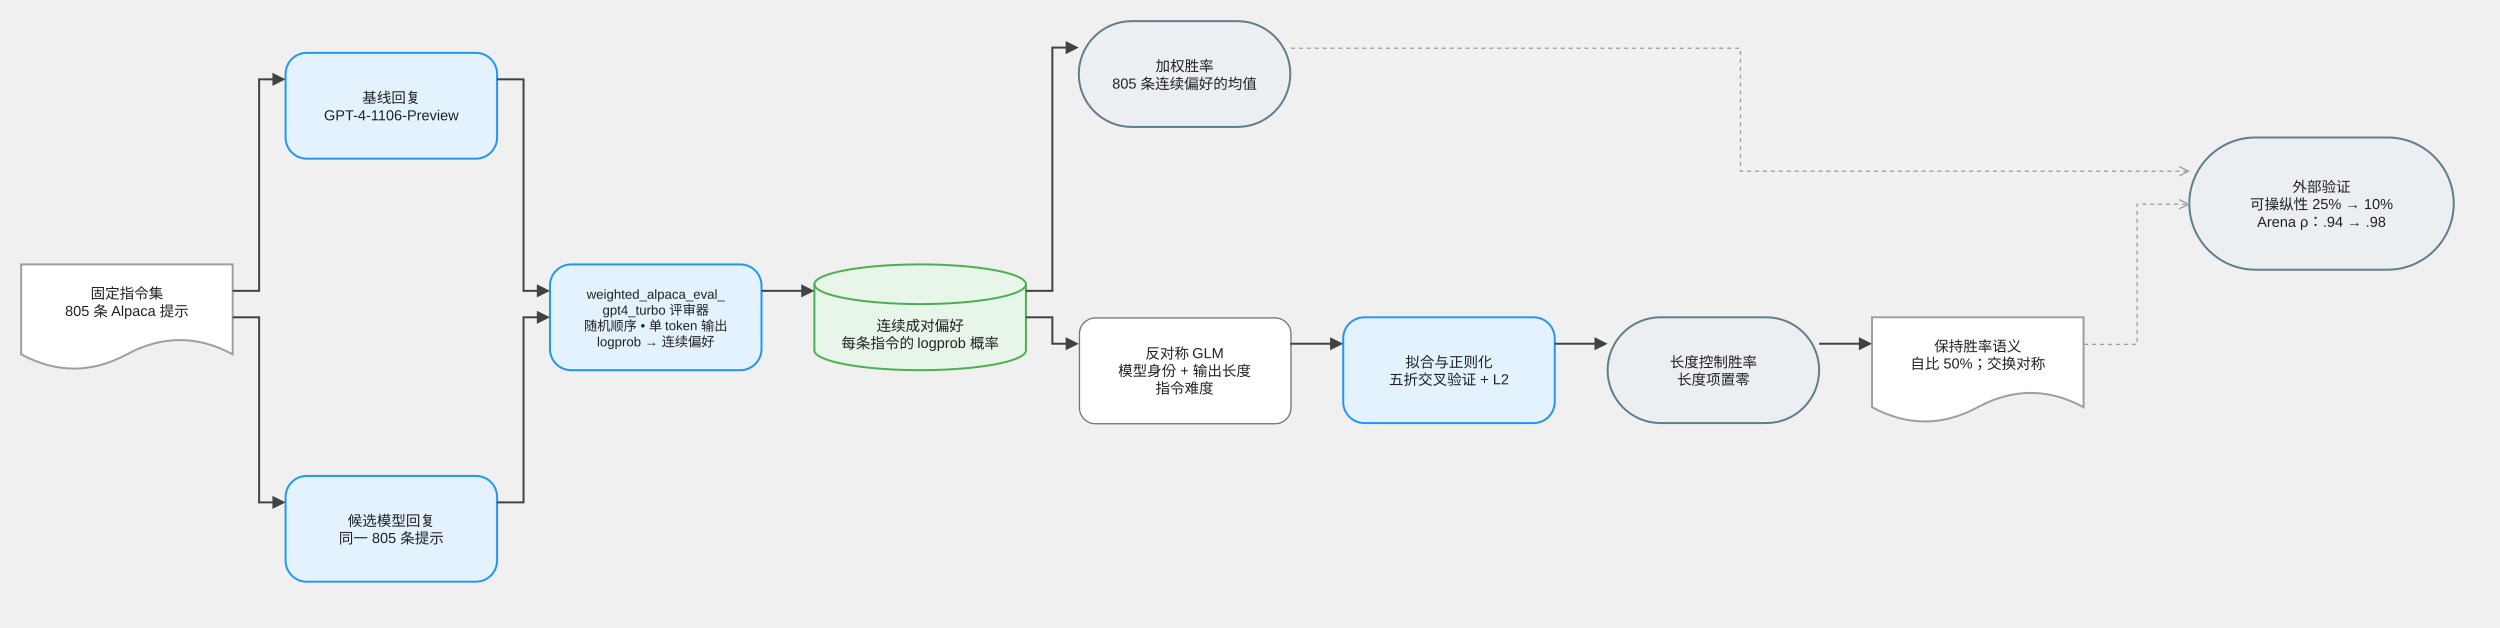
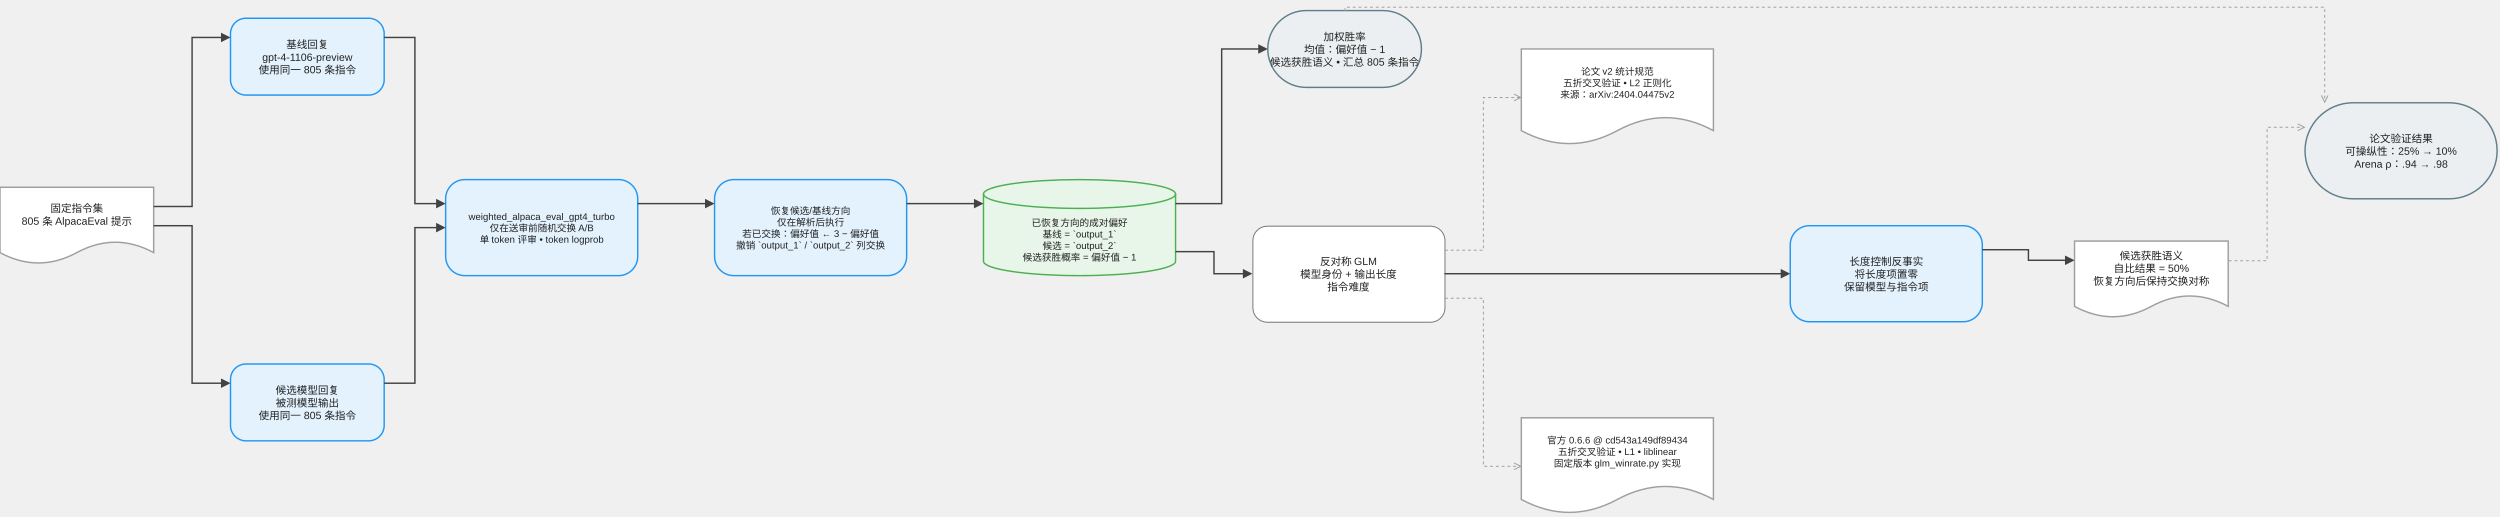
- <svg xmlns="http://www.w3.org/2000/svg" style="background: transparent; background-color: transparent; color-scheme: light;" version="1.1" width="1891px" height="475px" viewBox="0 0 1891 475">
+ <svg xmlns="http://www.w3.org/2000/svg" style="background: transparent; background-color: transparent; color-scheme: light;" version="1.1" width="2603px" height="538px" viewBox="0 0 2603 538">
  <defs />
  <g>
    <g data-cell-id="0">
      <g data-cell-id="1">
        <g data-cell-id="2">
          <g>
-             <path d="M 16 200 L 176 200 L 176 268 Q 136 246.4 96 268 Q 56 289.6 16 268 L 16 212 Z" fill="#ffffff" stroke="#9e9e9e" stroke-width="1.5" stroke-miterlimit="10" pointer-events="all" style="fill: rgb(255, 255, 255); stroke: rgb(158, 158, 158);" />
+             <path d="M 0 195 L 160 195 L 160 263 Q 120 241.4 80 263 Q 40 284.6 0 263 L 0 207 Z" fill="#ffffff" stroke="#9e9e9e" stroke-width="1.5" stroke-miterlimit="10" pointer-events="all" style="fill: rgb(255, 255, 255); stroke: rgb(158, 158, 158);" />
          </g>
          <g>
            <g fill="#212121" font-family="Arial, Helvetica, sans-serif" text-anchor="middle" data-blockTextHeight="26.4" font-size="11px" style="fill: rgb(33, 33, 33);">
-               <g transform="translate(96,214.8) scale(1)">
+               <g transform="translate(80,209.8) scale(1)">
                <text y="11" data-line-font-size="11" x="0">
                  <tspan>固定指令集</tspan>
                </text>
                <text y="24.2" data-line-font-size="11" x="0">
-                   <tspan>805 条 Alpaca 提示</tspan>
+                   <tspan>805 条 AlpacaEval 提示</tspan>
                </text>
              </g>
            </g>
          </g>
        </g>
        <g data-cell-id="3">
          <g>
-             <rect x="216" y="40" width="160" height="80" rx="16" ry="16" fill="#e3f2fd" stroke="#2196f3" stroke-width="1.5" pointer-events="all" style="fill: rgb(227, 242, 253); stroke: rgb(33, 150, 243);" />
-           </g>
-           <g>
-             <g fill="#212121" font-family="Arial, Helvetica, sans-serif" text-anchor="middle" data-blockTextHeight="26.4" font-size="11px" style="fill: rgb(33, 33, 33);">
-               <g transform="translate(296,66.8) scale(1)">
+             <rect x="240" y="19" width="160" height="80" rx="16" ry="16" fill="#e3f2fd" stroke="#2196f3" stroke-width="1.5" pointer-events="all" style="fill: rgb(227, 242, 253); stroke: rgb(33, 150, 243);" />
+           </g>
+           <g>
+             <g fill="#212121" font-family="Arial, Helvetica, sans-serif" text-anchor="middle" data-blockTextHeight="39.599999999999994" font-size="11px" style="fill: rgb(33, 33, 33);">
+               <g transform="translate(320,39.2) scale(1)">
                <text y="11" data-line-font-size="11" x="0">
                  <tspan>基线回复</tspan>
                </text>
                <text y="24.2" data-line-font-size="11" x="0">
-                   <tspan>GPT-4-1106-Preview</tspan>
+                   <tspan>gpt-4-1106-preview</tspan>
+                 </text>
+                 <text y="37.4" data-line-font-size="11" x="0">
+                   <tspan>使用同一 805 条指令</tspan>
                </text>
              </g>
            </g>
          </g>
        </g>
        <g data-cell-id="4">
          <g>
-             <rect x="216" y="360" width="160" height="80" rx="16" ry="16" fill="#e3f2fd" stroke="#2196f3" stroke-width="1.5" pointer-events="all" style="fill: rgb(227, 242, 253); stroke: rgb(33, 150, 243);" />
-           </g>
-           <g>
-             <g fill="#212121" font-family="Arial, Helvetica, sans-serif" text-anchor="middle" data-blockTextHeight="26.4" font-size="11px" style="fill: rgb(33, 33, 33);">
-               <g transform="translate(296,386.8) scale(1)">
+             <rect x="240" y="379" width="160" height="80" rx="16" ry="16" fill="#e3f2fd" stroke="#2196f3" stroke-width="1.5" pointer-events="all" style="fill: rgb(227, 242, 253); stroke: rgb(33, 150, 243);" />
+           </g>
+           <g>
+             <g fill="#212121" font-family="Arial, Helvetica, sans-serif" text-anchor="middle" data-blockTextHeight="39.599999999999994" font-size="11px" style="fill: rgb(33, 33, 33);">
+               <g transform="translate(320,399.2) scale(1)">
                <text y="11" data-line-font-size="11" x="0">
                  <tspan>候选模型回复</tspan>
                </text>
                <text y="24.2" data-line-font-size="11" x="0">
-                   <tspan>同一 805 条提示</tspan>
+                   <tspan>被测模型输出</tspan>
+                 </text>
+                 <text y="37.4" data-line-font-size="11" x="0">
+                   <tspan>使用同一 805 条指令</tspan>
                </text>
              </g>
            </g>
          </g>
        </g>
        <g data-cell-id="5">
          <g>
-             <rect x="416" y="200" width="160" height="80" rx="16" ry="16" fill="#e3f2fd" stroke="#2196f3" stroke-width="1.5" pointer-events="all" style="fill: rgb(227, 242, 253); stroke: rgb(33, 150, 243);" />
+             <rect x="464" y="187" width="200" height="100" rx="20" ry="20" fill="#e3f2fd" stroke="#2196f3" stroke-width="1.5" pointer-events="all" style="fill: rgb(227, 242, 253); stroke: rgb(33, 150, 243);" />
+           </g>
+           <g>
+             <g fill="#212121" font-family="Arial, Helvetica, sans-serif" text-anchor="middle" data-blockTextHeight="36" font-size="10px" style="fill: rgb(33, 33, 33);">
+               <g transform="translate(564,219) scale(1)">
+                 <text y="10" data-line-font-size="10" x="0">
+                   <tspan>weighted_alpaca_eval_gpt4_turbo</tspan>
+                 </text>
+                 <text y="22" data-line-font-size="10" x="0">
+                   <tspan>仅在送审前随机交换 A/B</tspan>
+                 </text>
+                 <text y="34" data-line-font-size="10" x="0">
+                   <tspan>单 token 评审 • token logprob</tspan>
+                 </text>
+               </g>
+             </g>
+           </g>
+         </g>
+         <g data-cell-id="6">
+           <g>
+             <rect x="744" y="187" width="200" height="100" rx="20" ry="20" fill="#e3f2fd" stroke="#2196f3" stroke-width="1.5" pointer-events="all" style="fill: rgb(227, 242, 253); stroke: rgb(33, 150, 243);" />
          </g>
          <g>
            <g fill="#212121" font-family="Arial, Helvetica, sans-serif" text-anchor="middle" data-blockTextHeight="48" font-size="10px" style="fill: rgb(33, 33, 33);">
-               <g transform="translate(496,216) scale(1)">
-                 <text y="10" data-line-font-size="10" x="0">
-                   <tspan>weighted_alpaca_eval_</tspan>
-                 </text>
-                 <text y="22" data-line-font-size="10" x="0">
-                   <tspan>gpt4_turbo 评审器</tspan>
-                 </text>
-                 <text y="34" data-line-font-size="10" x="0">
-                   <tspan>随机顺序 • 单 token 输出</tspan>
+               <g transform="translate(844,213) scale(1)">
+                 <text y="10" data-line-font-size="10" x="0">
+                   <tspan>恢复候选/基线方向</tspan>
+                 </text>
+                 <text y="22" data-line-font-size="10" x="0">
+                   <tspan>仅在解析后执行</tspan>
+                 </text>
+                 <text y="34" data-line-font-size="10" x="0">
+                   <tspan>若已交换：偏好值 ← 3 − 偏好值</tspan>
                </text>
                <text y="46" data-line-font-size="10" x="0">
-                   <tspan>logprob → 连续偏好</tspan>
-                 </text>
-               </g>
-             </g>
-           </g>
-         </g>
-         <g data-cell-id="6">
-           <g>
-             <path d="M 616 215 C 616 206.72 651.82 200 696 200 C 717.22 200 737.57 201.58 752.57 204.39 C 767.57 207.21 776 211.02 776 215 L 776 265 C 776 273.28 740.18 280 696 280 C 651.82 280 616 273.28 616 265 Z" fill="#e8f5e9" stroke="#4caf50" stroke-width="1.5" stroke-miterlimit="10" pointer-events="all" style="fill: rgb(232, 245, 233); stroke: rgb(76, 175, 80);" />
-             <path d="M 776 215 C 776 223.28 740.18 230 696 230 C 651.82 230 616 223.28 616 215" fill="none" stroke="#4caf50" stroke-width="1.5" stroke-miterlimit="10" pointer-events="all" style="stroke: rgb(76, 175, 80);" />
-           </g>
-           <g>
-             <g fill="#212121" font-family="Arial, Helvetica, sans-serif" text-anchor="middle" data-blockTextHeight="26.4" font-size="11px" style="fill: rgb(33, 33, 33);">
-               <g transform="translate(696,239.3) scale(1)">
-                 <text y="11" data-line-font-size="11" x="0">
-                   <tspan>连续成对偏好</tspan>
-                 </text>
-                 <text y="24.2" data-line-font-size="11" x="0">
-                   <tspan>每条指令的 logprob 概率</tspan>
+                   <tspan>撤销 `output_1` / `output_2` 列交换</tspan>
                </text>
              </g>
            </g>
          </g>
        </g>
        <g data-cell-id="7">
          <g>
-             <rect x="816" y="16" width="160" height="80" rx="40" ry="40" fill="#eceff1" stroke="#607d8b" stroke-width="1.5" pointer-events="all" style="fill: rgb(236, 239, 241); stroke: rgb(96, 125, 139);" />
-           </g>
-           <g>
-             <g fill="#212121" font-family="Arial, Helvetica, sans-serif" text-anchor="middle" data-blockTextHeight="26.4" font-size="11px" style="fill: rgb(33, 33, 33);">
-               <g transform="translate(896,42.8) scale(1)">
+             <path d="M 1024 202 C 1024 193.72 1068.77 187 1124 187 C 1150.52 187 1175.96 188.58 1194.71 191.39 C 1213.46 194.21 1224 198.02 1224 202 L 1224 272 C 1224 280.28 1179.23 287 1124 287 C 1068.77 287 1024 280.28 1024 272 Z" fill="#e8f5e9" stroke="#4caf50" stroke-width="1.5" stroke-miterlimit="10" pointer-events="all" style="fill: rgb(232, 245, 233); stroke: rgb(76, 175, 80);" />
+             <path d="M 1224 202 C 1224 210.28 1179.23 217 1124 217 C 1068.77 217 1024 210.28 1024 202" fill="none" stroke="#4caf50" stroke-width="1.5" stroke-miterlimit="10" pointer-events="all" style="stroke: rgb(76, 175, 80);" />
+           </g>
+           <g>
+             <g fill="#212121" font-family="Arial, Helvetica, sans-serif" text-anchor="middle" data-blockTextHeight="48" font-size="10px" style="fill: rgb(33, 33, 33);">
+               <g transform="translate(1124,225.5) scale(1)">
+                 <text y="10" data-line-font-size="10" x="0">
+                   <tspan>已恢复方向的成对偏好</tspan>
+                 </text>
+                 <text y="22" data-line-font-size="10" x="0">
+                   <tspan>基线 = `output_1`</tspan>
+                 </text>
+                 <text y="34" data-line-font-size="10" x="0">
+                   <tspan>候选 = `output_2`</tspan>
+                 </text>
+                 <text y="46" data-line-font-size="10" x="0">
+                   <tspan>候选获胜概率 = 偏好值 − 1</tspan>
+                 </text>
+               </g>
+             </g>
+           </g>
+         </g>
+         <g data-cell-id="8">
+           <g>
+             <rect x="1320" y="11" width="160" height="80" rx="40" ry="40" fill="#eceff1" stroke="#607d8b" stroke-width="1.5" pointer-events="all" style="fill: rgb(236, 239, 241); stroke: rgb(96, 125, 139);" />
+           </g>
+           <g>
+             <g fill="#212121" font-family="Arial, Helvetica, sans-serif" text-anchor="middle" data-blockTextHeight="39.599999999999994" font-size="11px" style="fill: rgb(33, 33, 33);">
+               <g transform="translate(1400,31.2) scale(1)">
                <text y="11" data-line-font-size="11" x="0">
                  <tspan>加权胜率</tspan>
                </text>
                <text y="24.2" data-line-font-size="11" x="0">
-                   <tspan>805 条连续偏好的均值</tspan>
-                 </text>
-               </g>
-             </g>
-           </g>
-         </g>
-         <g data-cell-id="8">
-           <g transform="translate(0.5,0.5)">
-             <rect x="816" y="240" width="160" height="80" rx="12" ry="12" fill="#ffffff" stroke="#757575" pointer-events="all" style="fill: rgb(255, 255, 255); stroke: rgb(117, 117, 117);" />
-           </g>
-           <g>
-             <g fill="#212121" font-family="Arial, Helvetica, sans-serif" text-anchor="middle" data-blockTextHeight="39.599999999999994" font-size="11px" style="fill: rgb(33, 33, 33);">
-               <g transform="translate(896,260.2) scale(1)">
+                   <tspan>均值：偏好值 − 1</tspan>
+                 </text>
+                 <text y="37.4" data-line-font-size="11" x="0">
+                   <tspan>候选获胜语义 • 汇总 805 条指令</tspan>
+                 </text>
+               </g>
+             </g>
+           </g>
+         </g>
+         <g data-cell-id="9">
+           <g transform="translate(0.5,0.5)">
+             <rect x="1304" y="235" width="200" height="100" rx="15" ry="15" fill="#ffffff" stroke="#757575" pointer-events="all" style="fill: rgb(255, 255, 255); stroke: rgb(117, 117, 117);" />
+           </g>
+           <g>
+             <g fill="#212121" font-family="Arial, Helvetica, sans-serif" text-anchor="middle" data-blockTextHeight="39.599999999999994" font-size="11px" style="fill: rgb(33, 33, 33);">
+               <g transform="translate(1404,265.2) scale(1)">
                <text y="11" data-line-font-size="11" x="0">
                  <tspan>反对称 GLM</tspan>
                </text>
                <text y="24.2" data-line-font-size="11" x="0">
                  <tspan>模型身份 + 输出长度</tspan>
                </text>
                <text y="37.4" data-line-font-size="11" x="0">
                  <tspan>指令难度</tspan>
                </text>
              </g>
            </g>
          </g>
        </g>
-         <g data-cell-id="9">
-           <g>
-             <rect x="1016" y="240" width="160" height="80" rx="16" ry="16" fill="#e3f2fd" stroke="#2196f3" stroke-width="1.5" pointer-events="all" style="fill: rgb(227, 242, 253); stroke: rgb(33, 150, 243);" />
-           </g>
-           <g>
-             <g fill="#212121" font-family="Arial, Helvetica, sans-serif" text-anchor="middle" data-blockTextHeight="26.4" font-size="11px" style="fill: rgb(33, 33, 33);">
-               <g transform="translate(1096,266.8) scale(1)">
-                 <text y="11" data-line-font-size="11" x="0">
-                   <tspan>拟合与正则化</tspan>
-                 </text>
-                 <text y="24.2" data-line-font-size="11" x="0">
-                   <tspan>五折交叉验证 + L2</tspan>
-                 </text>
-               </g>
-             </g>
-           </g>
-         </g>
        <g data-cell-id="10">
          <g>
-             <rect x="1216" y="240" width="160" height="80" rx="40" ry="40" fill="#eceff1" stroke="#607d8b" stroke-width="1.5" pointer-events="all" style="fill: rgb(236, 239, 241); stroke: rgb(96, 125, 139);" />
-           </g>
-           <g>
-             <g fill="#212121" font-family="Arial, Helvetica, sans-serif" text-anchor="middle" data-blockTextHeight="26.4" font-size="11px" style="fill: rgb(33, 33, 33);">
-               <g transform="translate(1296,266.8) scale(1)">
-                 <text y="11" data-line-font-size="11" x="0">
-                   <tspan>长度控制胜率</tspan>
-                 </text>
-                 <text y="24.2" data-line-font-size="11" x="0">
-                   <tspan>长度项置零</tspan>
+             <path d="M 1584 51 L 1784 51 L 1784 136 Q 1734 109 1684 136 Q 1634 163 1584 136 L 1584 66 Z" fill="#ffffff" stroke="#9e9e9e" stroke-width="1.5" stroke-miterlimit="10" pointer-events="all" style="fill: rgb(255, 255, 255); stroke: rgb(158, 158, 158);" />
+           </g>
+           <g>
+             <g fill="#212121" font-family="Arial, Helvetica, sans-serif" text-anchor="middle" data-blockTextHeight="36" font-size="10px" style="fill: rgb(33, 33, 33);">
+               <g transform="translate(1684,68) scale(1)">
+                 <text y="10" data-line-font-size="10" x="0">
+                   <tspan>论文 v2 统计规范</tspan>
+                 </text>
+                 <text y="22" data-line-font-size="10" x="0">
+                   <tspan>五折交叉验证 • L2 正则化</tspan>
+                 </text>
+                 <text y="34" data-line-font-size="10" x="0">
+                   <tspan>来源：arXiv:2404.04475v2</tspan>
                </text>
              </g>
            </g>
          </g>
        </g>
        <g data-cell-id="11">
          <g>
-             <path d="M 1416 240 L 1576 240 L 1576 308 Q 1536 286.4 1496 308 Q 1456 329.6 1416 308 L 1416 252 Z" fill="#ffffff" stroke="#9e9e9e" stroke-width="1.5" stroke-miterlimit="10" pointer-events="all" style="fill: rgb(255, 255, 255); stroke: rgb(158, 158, 158);" />
-           </g>
-           <g>
-             <g fill="#212121" font-family="Arial, Helvetica, sans-serif" text-anchor="middle" data-blockTextHeight="26.4" font-size="11px" style="fill: rgb(33, 33, 33);">
-               <g transform="translate(1496,254.8) scale(1)">
-                 <text y="11" data-line-font-size="11" x="0">
-                   <tspan>保持胜率语义</tspan>
-                 </text>
-                 <text y="24.2" data-line-font-size="11" x="0">
-                   <tspan>自比 50%；交换对称</tspan>
+             <path d="M 1584 435 L 1784 435 L 1784 520 Q 1734 493 1684 520 Q 1634 547 1584 520 L 1584 450 Z" fill="#ffffff" stroke="#9e9e9e" stroke-width="1.5" stroke-miterlimit="10" pointer-events="all" style="fill: rgb(255, 255, 255); stroke: rgb(158, 158, 158);" />
+           </g>
+           <g>
+             <g fill="#212121" font-family="Arial, Helvetica, sans-serif" text-anchor="middle" data-blockTextHeight="36" font-size="10px" style="fill: rgb(33, 33, 33);">
+               <g transform="translate(1684,452) scale(1)">
+                 <text y="10" data-line-font-size="10" x="0">
+                   <tspan>官方 0.6.6 @ cd543a149df89434</tspan>
+                 </text>
+                 <text y="22" data-line-font-size="10" x="0">
+                   <tspan>五折交叉验证 • L1 • liblinear</tspan>
+                 </text>
+                 <text y="34" data-line-font-size="10" x="0">
+                   <tspan>固定版本 glm_winrate.py 实现</tspan>
                </text>
              </g>
            </g>
          </g>
        </g>
        <g data-cell-id="12">
          <g>
-             <rect x="1656" y="104" width="200" height="100" rx="50" ry="50" fill="#eceff1" stroke="#607d8b" stroke-width="1.5" pointer-events="all" style="fill: rgb(236, 239, 241); stroke: rgb(96, 125, 139);" />
-           </g>
-           <g>
-             <g fill="#212121" font-family="Arial, Helvetica, sans-serif" text-anchor="middle" data-blockTextHeight="39.599999999999994" font-size="11px" style="fill: rgb(33, 33, 33);">
-               <g transform="translate(1756,134.2) scale(1)">
-                 <text y="11" data-line-font-size="11" x="0">
-                   <tspan>外部验证</tspan>
-                 </text>
-                 <text y="24.2" data-line-font-size="11" x="0">
-                   <tspan>可操纵性 25% → 10%</tspan>
+             <rect x="1864" y="235" width="200" height="100" rx="20" ry="20" fill="#e3f2fd" stroke="#2196f3" stroke-width="1.5" pointer-events="all" style="fill: rgb(227, 242, 253); stroke: rgb(33, 150, 243);" />
+           </g>
+           <g>
+             <g fill="#212121" font-family="Arial, Helvetica, sans-serif" text-anchor="middle" data-blockTextHeight="39.599999999999994" font-size="11px" style="fill: rgb(33, 33, 33);">
+               <g transform="translate(1964,265.2) scale(1)">
+                 <text y="11" data-line-font-size="11" x="0">
+                   <tspan>长度控制反事实</tspan>
+                 </text>
+                 <text y="24.2" data-line-font-size="11" x="0">
+                   <tspan>将长度项置零</tspan>
+                 </text>
+                 <text y="37.4" data-line-font-size="11" x="0">
+                   <tspan>保留模型与指令项</tspan>
+                 </text>
+               </g>
+             </g>
+           </g>
+         </g>
+         <g data-cell-id="13">
+           <g>
+             <path d="M 2160 251 L 2320 251 L 2320 319 Q 2280 297.4 2240 319 Q 2200 340.6 2160 319 L 2160 263 Z" fill="#ffffff" stroke="#9e9e9e" stroke-width="1.5" stroke-miterlimit="10" pointer-events="all" style="fill: rgb(255, 255, 255); stroke: rgb(158, 158, 158);" />
+           </g>
+           <g>
+             <g fill="#212121" font-family="Arial, Helvetica, sans-serif" text-anchor="middle" data-blockTextHeight="39.599999999999994" font-size="11px" style="fill: rgb(33, 33, 33);">
+               <g transform="translate(2240,259.2) scale(1)">
+                 <text y="11" data-line-font-size="11" x="0">
+                   <tspan>候选获胜语义</tspan>
+                 </text>
+                 <text y="24.2" data-line-font-size="11" x="0">
+                   <tspan>自比结果 = 50%</tspan>
+                 </text>
+                 <text y="37.4" data-line-font-size="11" x="0">
+                   <tspan>恢复方向后保持交换对称</tspan>
+                 </text>
+               </g>
+             </g>
+           </g>
+         </g>
+         <g data-cell-id="14">
+           <g>
+             <rect x="2400" y="107" width="200" height="100" rx="50" ry="50" fill="#eceff1" stroke="#607d8b" stroke-width="1.5" pointer-events="all" style="fill: rgb(236, 239, 241); stroke: rgb(96, 125, 139);" />
+           </g>
+           <g>
+             <g fill="#212121" font-family="Arial, Helvetica, sans-serif" text-anchor="middle" data-blockTextHeight="39.599999999999994" font-size="11px" style="fill: rgb(33, 33, 33);">
+               <g transform="translate(2500,137.2) scale(1)">
+                 <text y="11" data-line-font-size="11" x="0">
+                   <tspan>论文验证结果</tspan>
+                 </text>
+                 <text y="24.2" data-line-font-size="11" x="0">
+                   <tspan>可操纵性：25% → 10%</tspan>
                </text>
                <text y="37.4" data-line-font-size="11" x="0">
                  <tspan>Arena ρ：.94 → .98</tspan>
                </text>
              </g>
            </g>
          </g>
        </g>
-         <g data-cell-id="13">
-           <g>
-             <path d="M 176 220 L 196 220 L 196 60 L 206.82 60" fill="none" stroke="#424242" stroke-width="1.5" stroke-miterlimit="10" pointer-events="stroke" style="stroke: rgb(66, 66, 66);" />
-             <path d="M 214.32 60 L 206.82 63.75 L 206.82 56.25 Z" fill="#424242" stroke="#424242" stroke-width="1.5" stroke-miterlimit="10" pointer-events="all" style="fill: rgb(66, 66, 66); stroke: rgb(66, 66, 66);" />
-           </g>
-         </g>
-         <g data-cell-id="14">
-           <g>
-             <path d="M 176 240 L 196 240 L 196 380 L 206.82 380" fill="none" stroke="#424242" stroke-width="1.5" stroke-miterlimit="10" pointer-events="stroke" style="stroke: rgb(66, 66, 66);" />
-             <path d="M 214.32 380 L 206.82 383.75 L 206.82 376.25 Z" fill="#424242" stroke="#424242" stroke-width="1.5" stroke-miterlimit="10" pointer-events="all" style="fill: rgb(66, 66, 66); stroke: rgb(66, 66, 66);" />
-           </g>
-         </g>
        <g data-cell-id="15">
          <g>
-             <path d="M 376 60 L 396 60 L 396 220 L 406.82 220" fill="none" stroke="#424242" stroke-width="1.5" stroke-miterlimit="10" pointer-events="stroke" style="stroke: rgb(66, 66, 66);" />
-             <path d="M 414.32 220 L 406.82 223.75 L 406.82 216.25 Z" fill="#424242" stroke="#424242" stroke-width="1.5" stroke-miterlimit="10" pointer-events="all" style="fill: rgb(66, 66, 66); stroke: rgb(66, 66, 66);" />
+             <path d="M 160 215 L 200 215 L 200 39 L 230.82 39" fill="none" stroke="#424242" stroke-width="1.5" stroke-miterlimit="10" pointer-events="stroke" style="stroke: rgb(66, 66, 66);" />
+             <path d="M 238.32 39 L 230.82 42.75 L 230.82 35.25 Z" fill="#424242" stroke="#424242" stroke-width="1.5" stroke-miterlimit="10" pointer-events="all" style="fill: rgb(66, 66, 66); stroke: rgb(66, 66, 66);" />
          </g>
        </g>
        <g data-cell-id="16">
          <g>
-             <path d="M 376 380 L 396 380 L 396 240 L 406.82 240" fill="none" stroke="#424242" stroke-width="1.5" stroke-miterlimit="10" pointer-events="stroke" style="stroke: rgb(66, 66, 66);" />
-             <path d="M 414.32 240 L 406.82 243.75 L 406.82 236.25 Z" fill="#424242" stroke="#424242" stroke-width="1.5" stroke-miterlimit="10" pointer-events="all" style="fill: rgb(66, 66, 66); stroke: rgb(66, 66, 66);" />
+             <path d="M 160 235 L 200 235 L 200 399 L 230.82 399" fill="none" stroke="#424242" stroke-width="1.5" stroke-miterlimit="10" pointer-events="stroke" style="stroke: rgb(66, 66, 66);" />
+             <path d="M 238.32 399 L 230.82 402.75 L 230.82 395.25 Z" fill="#424242" stroke="#424242" stroke-width="1.5" stroke-miterlimit="10" pointer-events="all" style="fill: rgb(66, 66, 66); stroke: rgb(66, 66, 66);" />
          </g>
        </g>
        <g data-cell-id="17">
          <g>
-             <path d="M 576 220 L 606.82 220" fill="none" stroke="#424242" stroke-width="1.5" stroke-miterlimit="10" pointer-events="stroke" style="stroke: rgb(66, 66, 66);" />
-             <path d="M 614.32 220 L 606.82 223.75 L 606.82 216.25 Z" fill="#424242" stroke="#424242" stroke-width="1.5" stroke-miterlimit="10" pointer-events="all" style="fill: rgb(66, 66, 66); stroke: rgb(66, 66, 66);" />
+             <path d="M 400 39 L 432 39 L 432 212 L 454.82 212" fill="none" stroke="#424242" stroke-width="1.5" stroke-miterlimit="10" pointer-events="stroke" style="stroke: rgb(66, 66, 66);" />
+             <path d="M 462.32 212 L 454.82 215.75 L 454.82 208.25 Z" fill="#424242" stroke="#424242" stroke-width="1.5" stroke-miterlimit="10" pointer-events="all" style="fill: rgb(66, 66, 66); stroke: rgb(66, 66, 66);" />
          </g>
        </g>
        <g data-cell-id="18">
          <g>
-             <path d="M 776 220 L 796 220 L 796 36 L 806.82 36" fill="none" stroke="#424242" stroke-width="1.5" stroke-miterlimit="10" pointer-events="stroke" style="stroke: rgb(66, 66, 66);" />
-             <path d="M 814.32 36 L 806.82 39.75 L 806.82 32.25 Z" fill="#424242" stroke="#424242" stroke-width="1.5" stroke-miterlimit="10" pointer-events="all" style="fill: rgb(66, 66, 66); stroke: rgb(66, 66, 66);" />
+             <path d="M 400 399 L 432 399 L 432 237 L 454.82 237" fill="none" stroke="#424242" stroke-width="1.5" stroke-miterlimit="10" pointer-events="stroke" style="stroke: rgb(66, 66, 66);" />
+             <path d="M 462.32 237 L 454.82 240.75 L 454.82 233.25 Z" fill="#424242" stroke="#424242" stroke-width="1.5" stroke-miterlimit="10" pointer-events="all" style="fill: rgb(66, 66, 66); stroke: rgb(66, 66, 66);" />
          </g>
        </g>
        <g data-cell-id="19">
          <g>
-             <path d="M 776 240 L 796 240 L 796 260 L 806.82 260" fill="none" stroke="#424242" stroke-width="1.5" stroke-miterlimit="10" pointer-events="stroke" style="stroke: rgb(66, 66, 66);" />
-             <path d="M 814.32 260 L 806.82 263.75 L 806.82 256.25 Z" fill="#424242" stroke="#424242" stroke-width="1.5" stroke-miterlimit="10" pointer-events="all" style="fill: rgb(66, 66, 66); stroke: rgb(66, 66, 66);" />
+             <path d="M 664 212 L 734.82 212" fill="none" stroke="#424242" stroke-width="1.5" stroke-miterlimit="10" pointer-events="stroke" style="stroke: rgb(66, 66, 66);" />
+             <path d="M 742.32 212 L 734.82 215.75 L 734.82 208.25 Z" fill="#424242" stroke="#424242" stroke-width="1.5" stroke-miterlimit="10" pointer-events="all" style="fill: rgb(66, 66, 66); stroke: rgb(66, 66, 66);" />
          </g>
        </g>
        <g data-cell-id="20">
          <g>
-             <path d="M 976 260 L 1006.82 260" fill="none" stroke="#424242" stroke-width="1.5" stroke-miterlimit="10" pointer-events="stroke" style="stroke: rgb(66, 66, 66);" />
-             <path d="M 1014.32 260 L 1006.82 263.75 L 1006.82 256.25 Z" fill="#424242" stroke="#424242" stroke-width="1.5" stroke-miterlimit="10" pointer-events="all" style="fill: rgb(66, 66, 66); stroke: rgb(66, 66, 66);" />
+             <path d="M 944 212 L 1014.82 212" fill="none" stroke="#424242" stroke-width="1.5" stroke-miterlimit="10" pointer-events="stroke" style="stroke: rgb(66, 66, 66);" />
+             <path d="M 1022.32 212 L 1014.82 215.75 L 1014.82 208.25 Z" fill="#424242" stroke="#424242" stroke-width="1.5" stroke-miterlimit="10" pointer-events="all" style="fill: rgb(66, 66, 66); stroke: rgb(66, 66, 66);" />
          </g>
        </g>
        <g data-cell-id="21">
          <g>
-             <path d="M 1176 260 L 1206.82 260" fill="none" stroke="#424242" stroke-width="1.5" stroke-miterlimit="10" pointer-events="stroke" style="stroke: rgb(66, 66, 66);" />
-             <path d="M 1214.32 260 L 1206.82 263.75 L 1206.82 256.25 Z" fill="#424242" stroke="#424242" stroke-width="1.5" stroke-miterlimit="10" pointer-events="all" style="fill: rgb(66, 66, 66); stroke: rgb(66, 66, 66);" />
+             <path d="M 1224 212 L 1272 212 L 1272 51 L 1310.82 51" fill="none" stroke="#424242" stroke-width="1.5" stroke-miterlimit="10" pointer-events="stroke" style="stroke: rgb(66, 66, 66);" />
+             <path d="M 1318.32 51 L 1310.82 54.75 L 1310.82 47.25 Z" fill="#424242" stroke="#424242" stroke-width="1.5" stroke-miterlimit="10" pointer-events="all" style="fill: rgb(66, 66, 66); stroke: rgb(66, 66, 66);" />
          </g>
        </g>
        <g data-cell-id="22">
          <g>
-             <path d="M 1376 260 L 1406.82 260" fill="none" stroke="#424242" stroke-width="1.5" stroke-miterlimit="10" pointer-events="stroke" style="stroke: rgb(66, 66, 66);" />
-             <path d="M 1414.32 260 L 1406.82 263.75 L 1406.82 256.25 Z" fill="#424242" stroke="#424242" stroke-width="1.5" stroke-miterlimit="10" pointer-events="all" style="fill: rgb(66, 66, 66); stroke: rgb(66, 66, 66);" />
+             <path d="M 1224 262 L 1264 262 L 1264 285 L 1294.82 285" fill="none" stroke="#424242" stroke-width="1.5" stroke-miterlimit="10" pointer-events="stroke" style="stroke: rgb(66, 66, 66);" />
+             <path d="M 1302.32 285 L 1294.82 288.75 L 1294.82 281.25 Z" fill="#424242" stroke="#424242" stroke-width="1.5" stroke-miterlimit="10" pointer-events="all" style="fill: rgb(66, 66, 66); stroke: rgb(66, 66, 66);" />
          </g>
        </g>
        <g data-cell-id="23">
          <g transform="translate(0.5,0.5)">
-             <path d="M 976 36 L 1316 36 L 1316 129 L 1653.76 129" fill="none" stroke="#9e9e9e" stroke-miterlimit="10" stroke-dasharray="3 3" pointer-events="stroke" style="stroke: rgb(158, 158, 158);" />
-             <path d="M 1647.88 132.5 L 1654.88 129 L 1647.88 125.5" fill="none" stroke="#9e9e9e" stroke-miterlimit="10" pointer-events="all" style="stroke: rgb(158, 158, 158);" />
+             <path d="M 1504 260 L 1544 260 L 1544 101 L 1581.76 101" fill="none" stroke="#9e9e9e" stroke-miterlimit="10" stroke-dasharray="3 3" pointer-events="stroke" style="stroke: rgb(158, 158, 158);" />
+             <path d="M 1575.88 104.5 L 1582.88 101 L 1575.88 97.5" fill="none" stroke="#9e9e9e" stroke-miterlimit="10" pointer-events="all" style="stroke: rgb(158, 158, 158);" />
          </g>
        </g>
        <g data-cell-id="24">
          <g transform="translate(0.5,0.5)">
-             <path d="M 1576 260 L 1616 260 L 1616 154 L 1653.76 154" fill="none" stroke="#9e9e9e" stroke-miterlimit="10" stroke-dasharray="3 3" pointer-events="stroke" style="stroke: rgb(158, 158, 158);" />
-             <path d="M 1647.88 157.5 L 1654.88 154 L 1647.88 150.5" fill="none" stroke="#9e9e9e" stroke-miterlimit="10" pointer-events="all" style="stroke: rgb(158, 158, 158);" />
+             <path d="M 1504 310 L 1544 310 L 1544 485 L 1581.76 485" fill="none" stroke="#9e9e9e" stroke-miterlimit="10" stroke-dasharray="3 3" pointer-events="stroke" style="stroke: rgb(158, 158, 158);" />
+             <path d="M 1575.88 488.5 L 1582.88 485 L 1575.88 481.5" fill="none" stroke="#9e9e9e" stroke-miterlimit="10" pointer-events="all" style="stroke: rgb(158, 158, 158);" />
+           </g>
+         </g>
+         <g data-cell-id="25">
+           <g>
+             <path d="M 1504 285 L 1854.82 285" fill="none" stroke="#424242" stroke-width="1.5" stroke-miterlimit="10" pointer-events="stroke" style="stroke: rgb(66, 66, 66);" />
+             <path d="M 1862.32 285 L 1854.82 288.75 L 1854.82 281.25 Z" fill="#424242" stroke="#424242" stroke-width="1.5" stroke-miterlimit="10" pointer-events="all" style="fill: rgb(66, 66, 66); stroke: rgb(66, 66, 66);" />
+           </g>
+         </g>
+         <g data-cell-id="26">
+           <g>
+             <path d="M 2064 260 L 2112 260 L 2112 271 L 2150.82 271" fill="none" stroke="#424242" stroke-width="1.5" stroke-miterlimit="10" pointer-events="stroke" style="stroke: rgb(66, 66, 66);" />
+             <path d="M 2158.32 271 L 2150.82 274.75 L 2150.82 267.25 Z" fill="#424242" stroke="#424242" stroke-width="1.5" stroke-miterlimit="10" pointer-events="all" style="fill: rgb(66, 66, 66); stroke: rgb(66, 66, 66);" />
+           </g>
+         </g>
+         <g data-cell-id="27">
+           <g transform="translate(0.5,0.5)">
+             <path d="M 1400 11 L 1400 7 L 2420 7 L 2420 104.76" fill="none" stroke="#9e9e9e" stroke-miterlimit="10" stroke-dasharray="3 3" pointer-events="stroke" style="stroke: rgb(158, 158, 158);" />
+             <path d="M 2416.5 98.88 L 2420 105.88 L 2423.5 98.88" fill="none" stroke="#9e9e9e" stroke-miterlimit="10" pointer-events="all" style="stroke: rgb(158, 158, 158);" />
+           </g>
+         </g>
+         <g data-cell-id="28">
+           <g transform="translate(0.5,0.5)">
+             <path d="M 2320 271 L 2360 271 L 2360 132 L 2397.76 132" fill="none" stroke="#9e9e9e" stroke-miterlimit="10" stroke-dasharray="3 3" pointer-events="stroke" style="stroke: rgb(158, 158, 158);" />
+             <path d="M 2391.88 135.5 L 2398.88 132 L 2391.88 128.5" fill="none" stroke="#9e9e9e" stroke-miterlimit="10" pointer-events="all" style="stroke: rgb(158, 158, 158);" />
          </g>
        </g>
      </g>
    </g>
  </g>
</svg>
